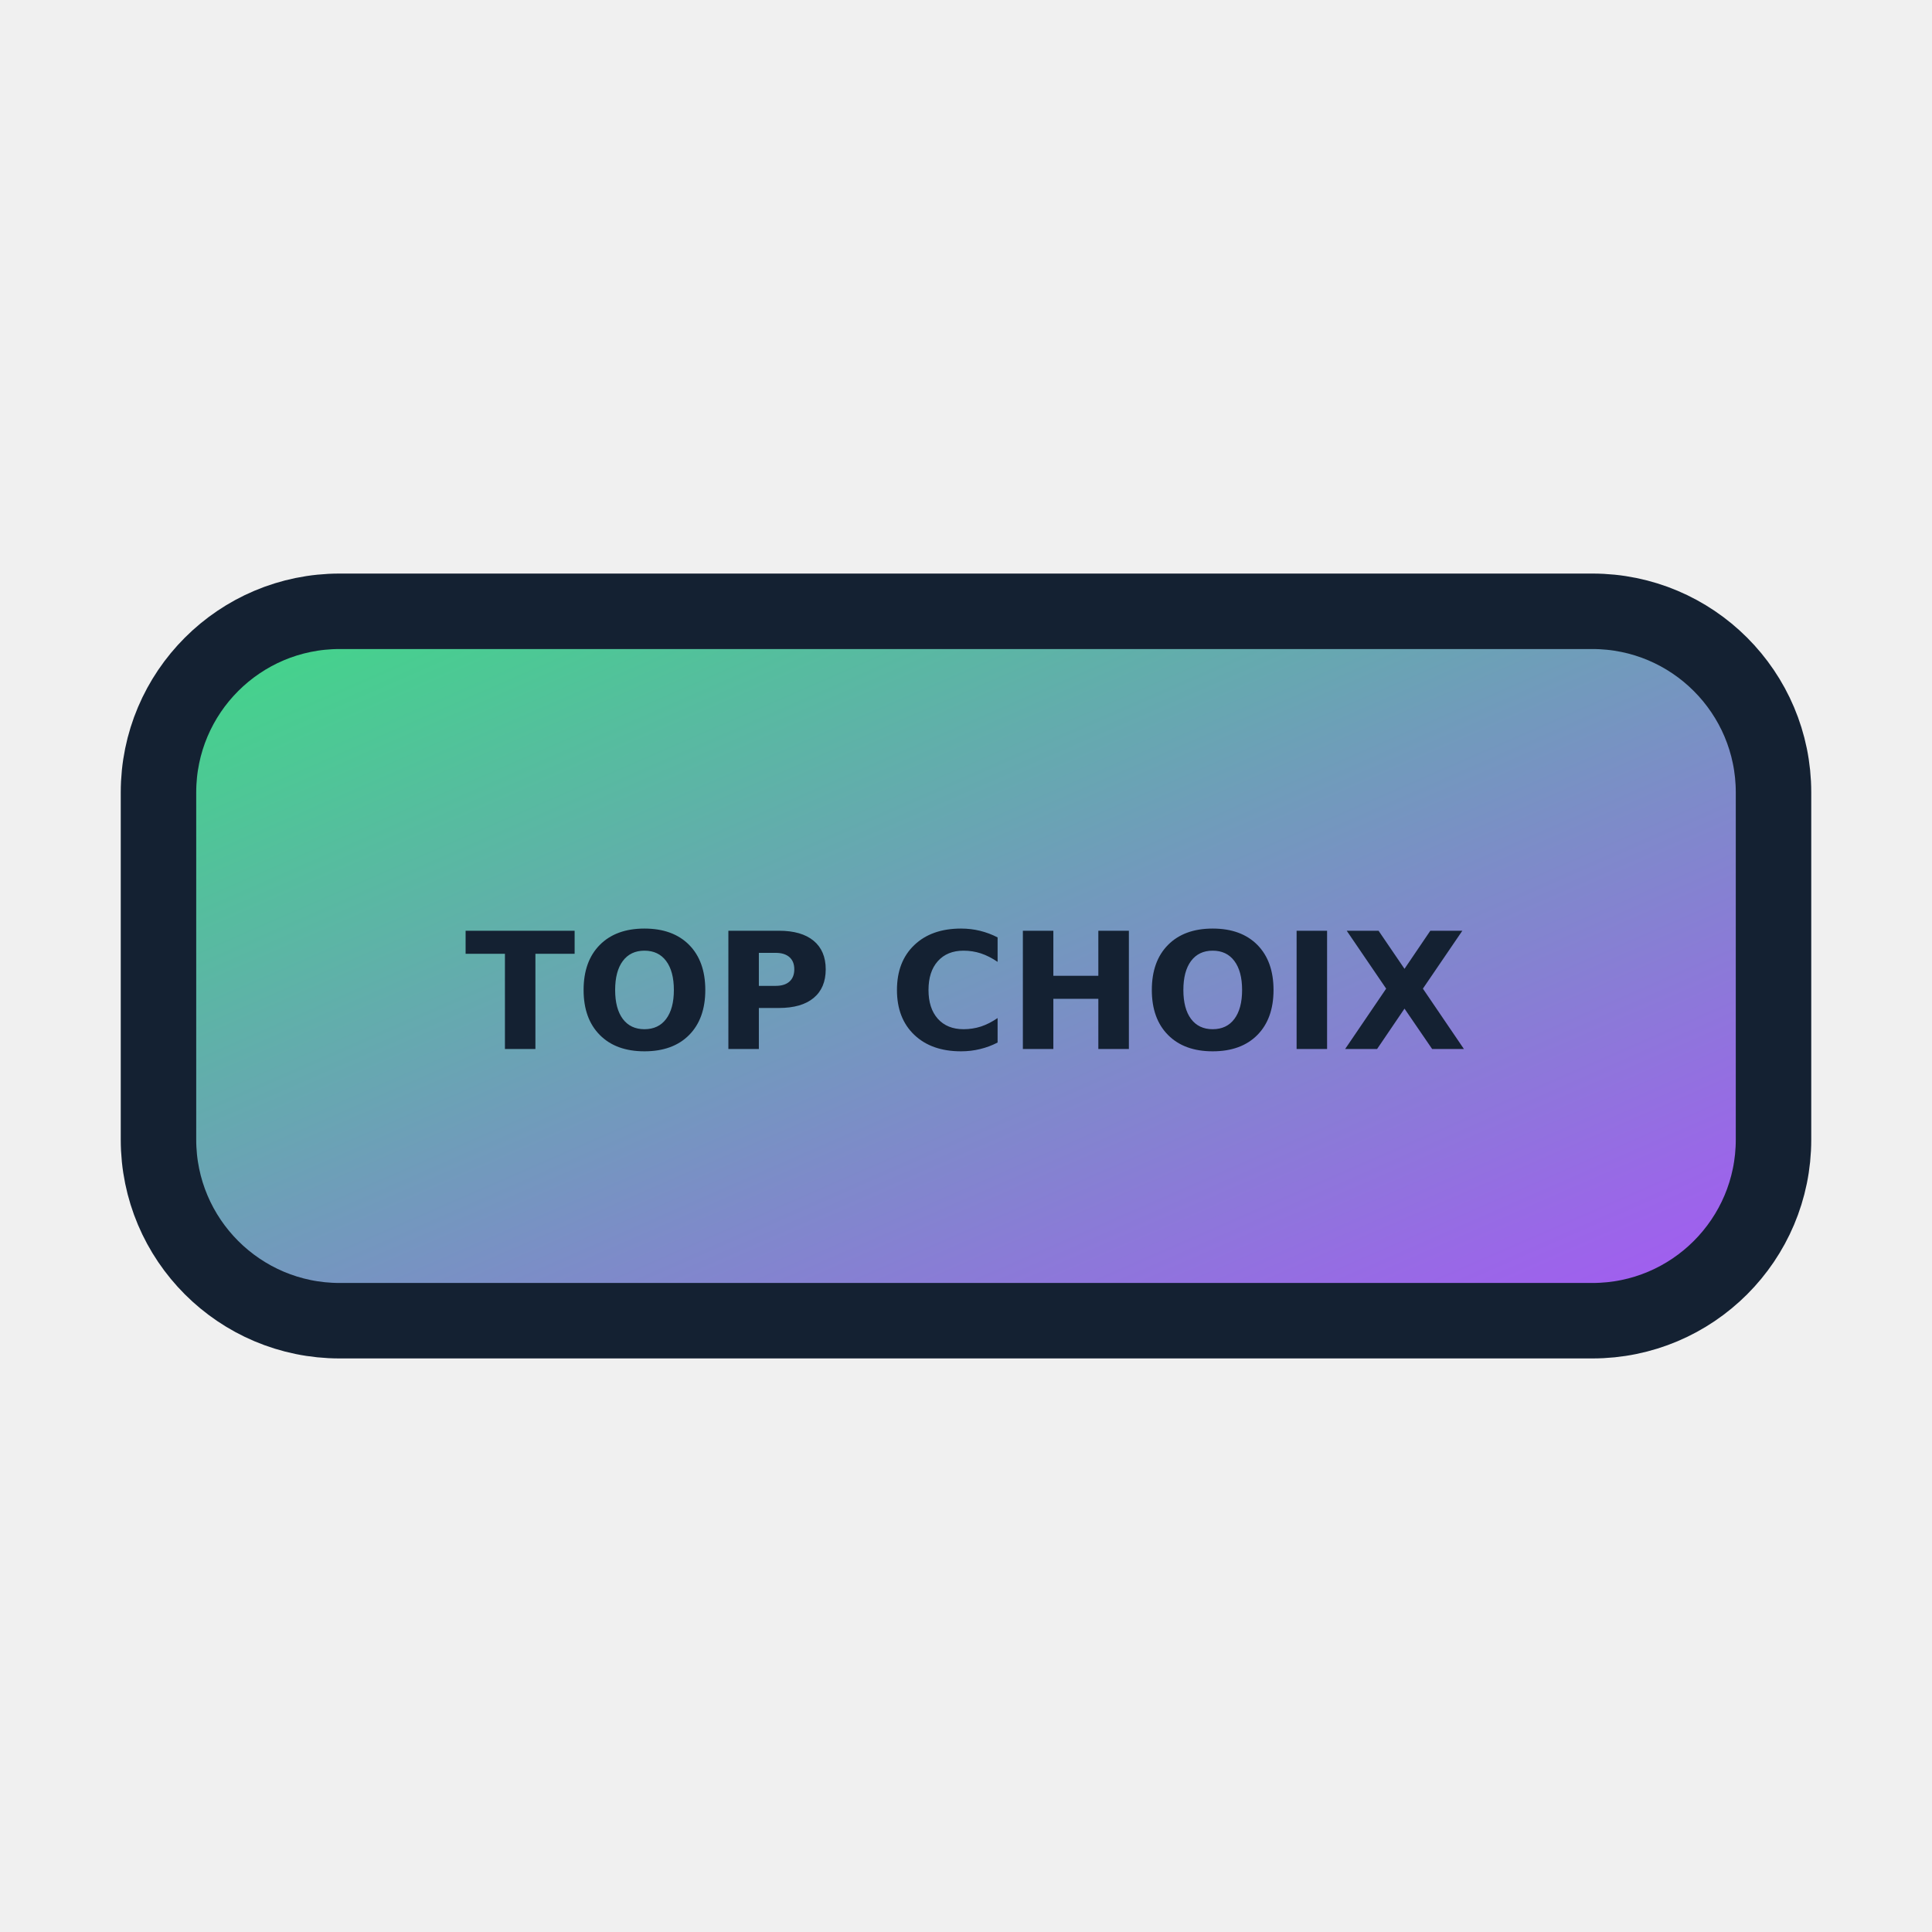
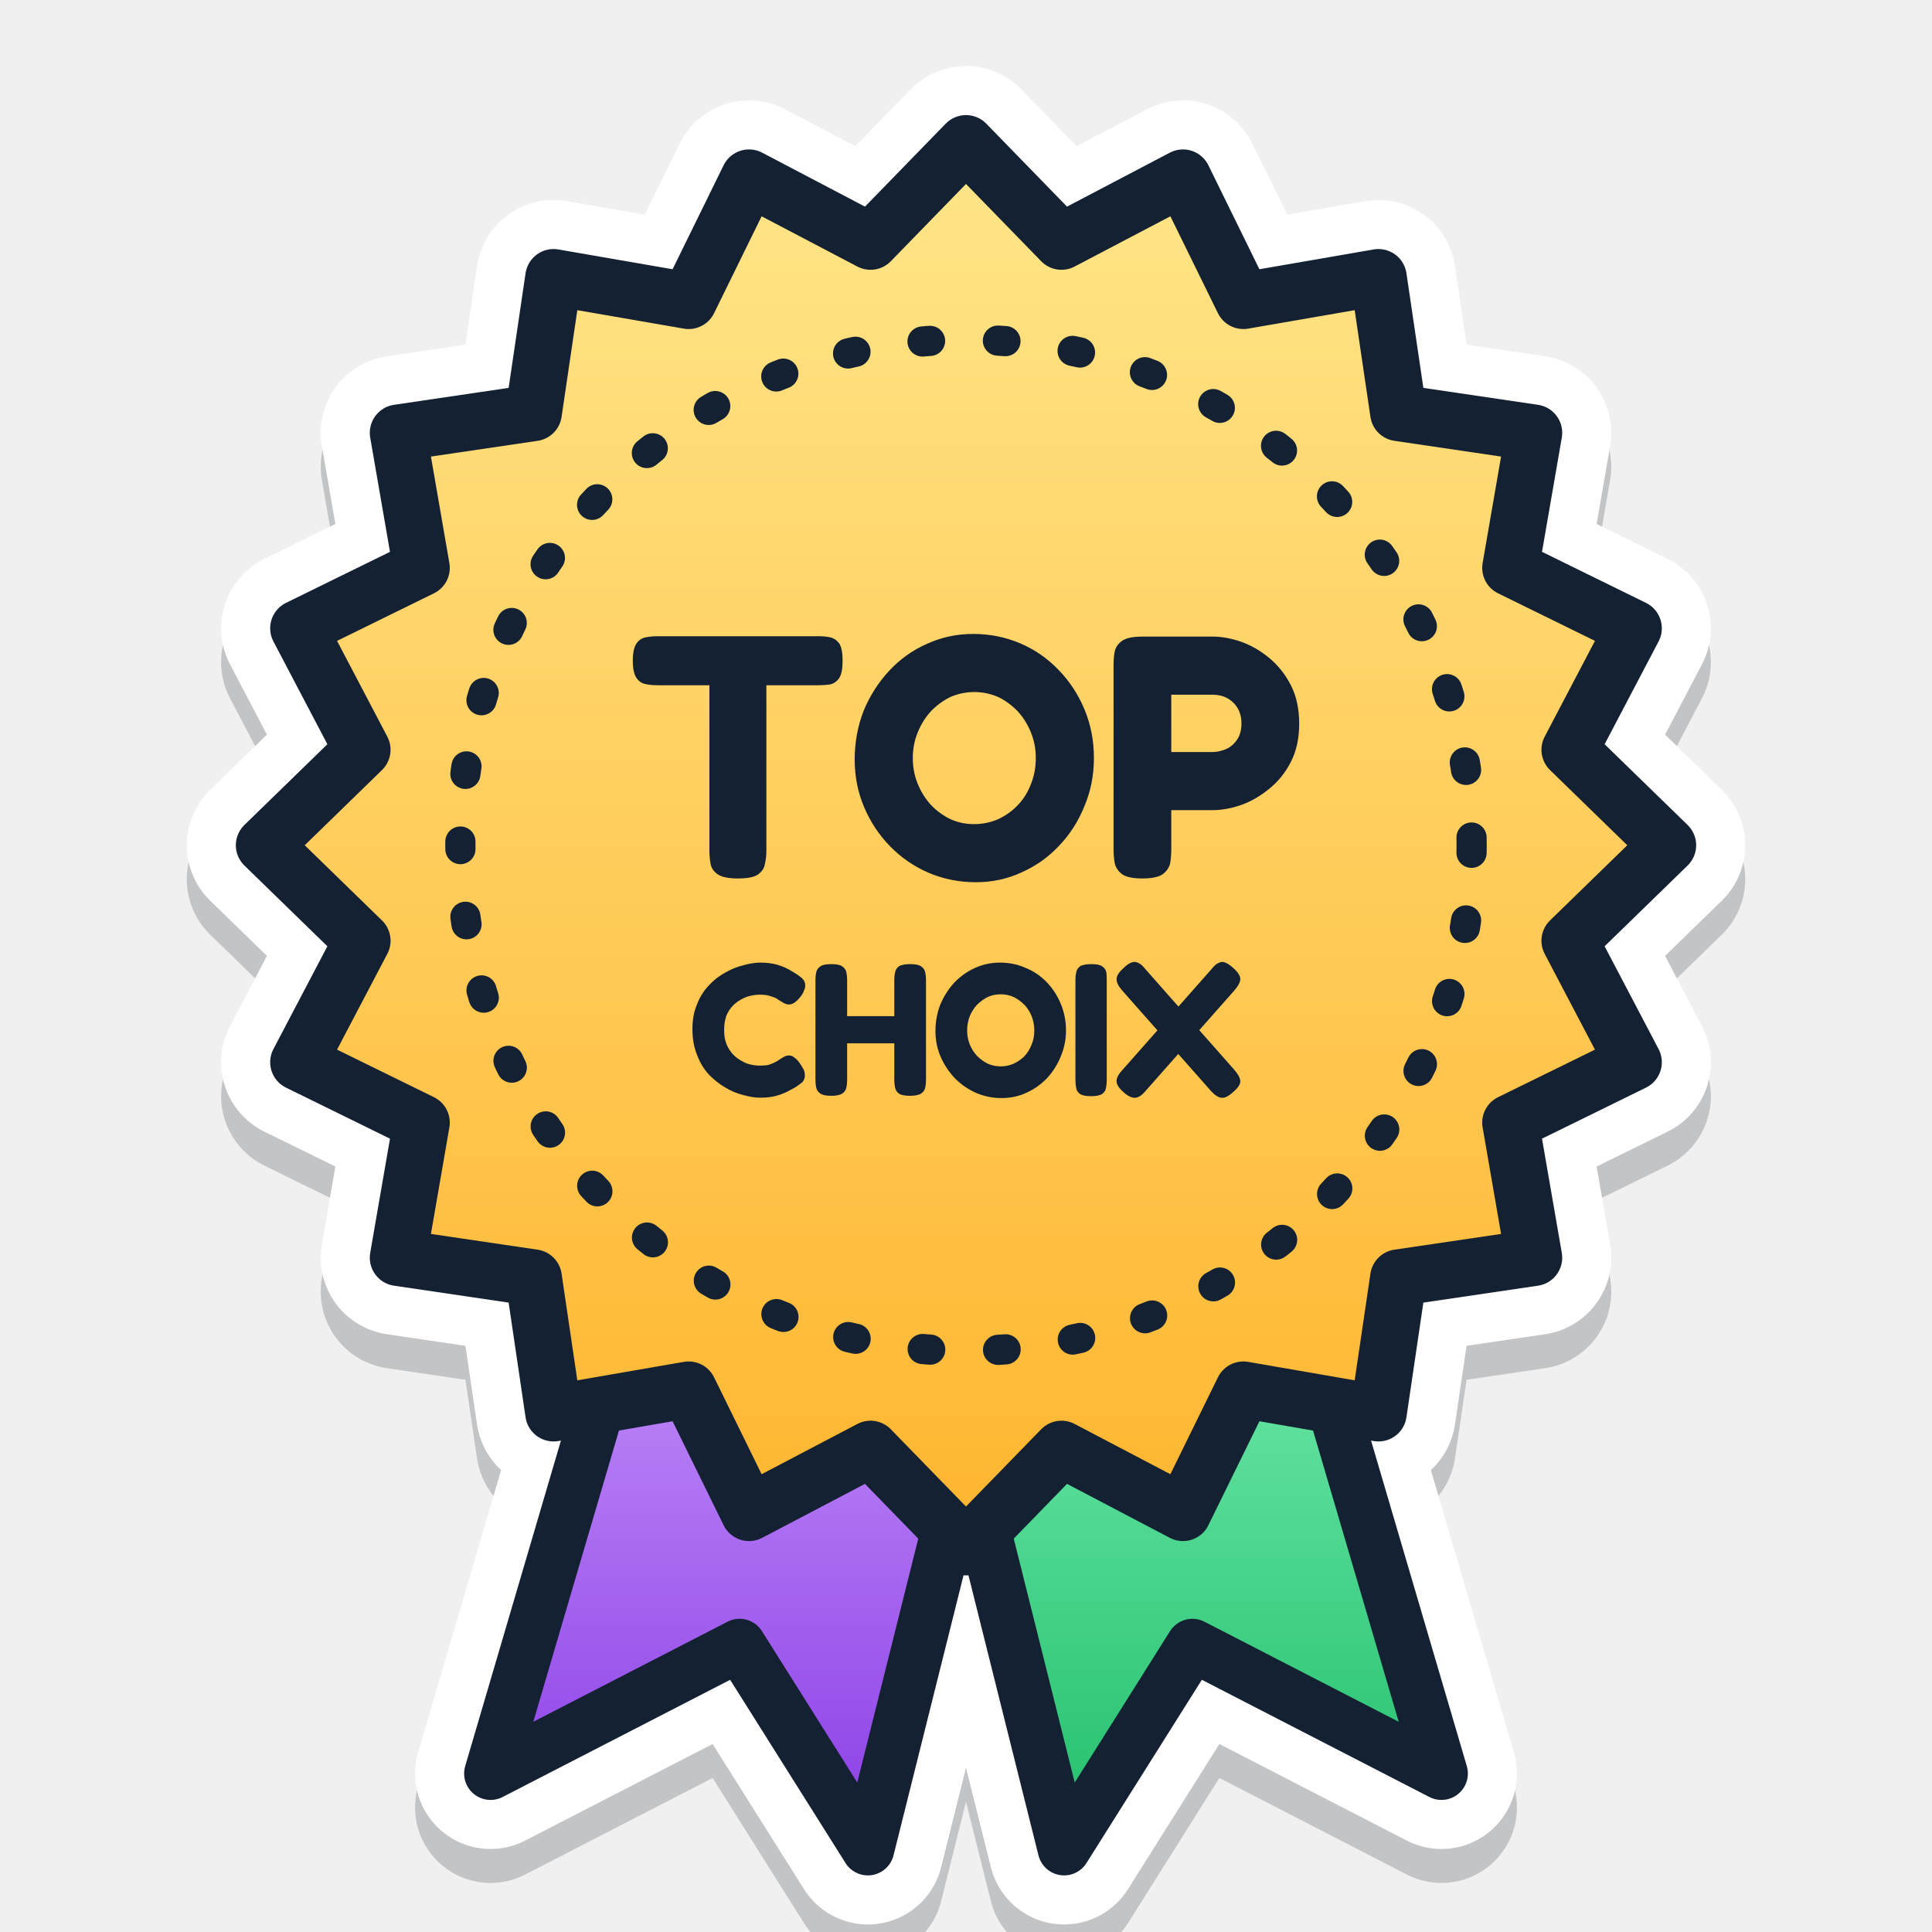
- <svg xmlns="http://www.w3.org/2000/svg" width="512" height="512" viewBox="0 0 512 512" role="img" aria-label="Top choix">
+ <svg xmlns="http://www.w3.org/2000/svg" width="512" height="512" viewBox="0 0 512 512" role="img" aria-labelledby="nxs06-top-choix-t">
  <defs>
-     <linearGradient id="spectrum" x1="0" x2="1" y1="0" y2="1">
-       <stop stop-color="#3DDC84" />
-       <stop offset="1" stop-color="#A855F7" />
+     <linearGradient id="nxs06-top-choix-G" x1="0" y1="0" x2="0" y2="1">
+       <stop offset="0" stop-color="#86F7BE" />
+       <stop offset="1" stop-color="#22BE6B" />
+     </linearGradient>
+     <linearGradient id="spectrum" x1="0" y1="0" x2="0" y2="1">
+       <stop offset="0" stop-color="#D2A8FF" />
+       <stop offset="1" stop-color="#8B3DE6" />
+     </linearGradient>
+     <linearGradient id="nxs06-top-choix-Y" x1="0" y1="0" x2="0" y2="1">
+       <stop offset="0" stop-color="#FFE68A" />
+       <stop offset="1" stop-color="#FFB52E" />
    </linearGradient>
  </defs>
+   <g transform="translate(0 9)" opacity=".2" stroke-linecap="round" stroke-linejoin="round">
+     <path d="M180 300 L130 470 L196 436 L230 490 L270 330Z" fill="#0B1220" stroke="#0B1220" style="stroke-width:40" />
+     <path d="M332 300 L382 470 L316 436 L282 490 L242 330Z" fill="#0B1220" stroke="#0B1220" style="stroke-width:40" />
+     <path d="M256 38 L281.3 64 L313.5 47.1 L329.5 79.7 L365.3 73.5 L370.6 109.4 L406.5 114.7 L400.3 150.5 L432.9 166.5 L416 198.7 L442 224 L416 249.3 L432.9 281.5 L400.3 297.5 L406.5 333.3 L370.6 338.6 L365.3 374.5 L329.5 368.3 L313.5 400.9 L281.3 384 L256 410 L230.7 384 L198.5 400.9 L182.5 368.3 L146.7 374.5 L141.4 338.6 L105.5 333.3 L111.7 297.5 L79.1 281.5 L96 249.3 L70 224 L96 198.7 L79.1 166.5 L111.7 150.5 L105.5 114.7 L141.4 109.4 L146.7 73.5 L182.5 79.7 L198.5 47.1 L230.7 64Z" fill="#0B1220" stroke="#0B1220" style="stroke-width:41" />
+   </g>
  <g stroke-linecap="round" stroke-linejoin="round">
-     <rect x="42" y="162" width="428" height="188" rx="48" fill="url(#spectrum)" stroke="#142132" stroke-width="20" />
-     <text x="256" y="278" text-anchor="middle" font-family="DejaVu Sans, sans-serif" font-weight="800" font-size="43" fill="#142132">TOP CHOIX</text>
+     <path d="M180 300 L130 470 L196 436 L230 490 L270 330Z" fill="#FFFFFF" stroke="#FFFFFF" style="stroke-width:40" />
+     <path d="M332 300 L382 470 L316 436 L282 490 L242 330Z" fill="#FFFFFF" stroke="#FFFFFF" style="stroke-width:40" />
+     <path d="M256 38 L281.3 64 L313.5 47.1 L329.5 79.7 L365.3 73.5 L370.6 109.4 L406.5 114.7 L400.3 150.5 L432.9 166.5 L416 198.7 L442 224 L416 249.3 L432.9 281.5 L400.3 297.5 L406.5 333.3 L370.6 338.6 L365.3 374.5 L329.5 368.3 L313.5 400.9 L281.3 384 L256 410 L230.7 384 L198.5 400.9 L182.5 368.3 L146.7 374.5 L141.4 338.6 L105.5 333.3 L111.7 297.5 L79.1 281.5 L96 249.3 L70 224 L96 198.7 L79.1 166.5 L111.7 150.5 L105.5 114.7 L141.4 109.4 L146.7 73.5 L182.5 79.7 L198.5 47.1 L230.7 64Z" fill="#FFFFFF" stroke="#FFFFFF" style="stroke-width:41" />
+   </g>
+   <g stroke-linecap="round" stroke-linejoin="round">
+     <path d="M180 300 L130 470 L196 436 L230 490 L270 330Z" fill="url(#spectrum)" stroke="#142132" stroke-width="14" />
+     <path d="M332 300 L382 470 L316 436 L282 490 L242 330Z" fill="url(#nxs06-top-choix-G)" stroke="#142132" stroke-width="14" />
+     <path d="M256 38 L281.3 64 L313.5 47.1 L329.5 79.7 L365.3 73.5 L370.6 109.4 L406.5 114.7 L400.3 150.5 L432.9 166.5 L416 198.7 L442 224 L416 249.3 L432.9 281.5 L400.3 297.5 L406.5 333.3 L370.6 338.6 L365.3 374.5 L329.5 368.3 L313.5 400.9 L281.3 384 L256 410 L230.7 384 L198.5 400.9 L182.5 368.3 L146.7 374.5 L141.4 338.6 L105.5 333.3 L111.7 297.5 L79.1 281.5 L96 249.3 L70 224 L96 198.7 L79.1 166.5 L111.7 150.5 L105.5 114.7 L141.4 109.4 L146.7 73.5 L182.5 79.7 L198.5 47.1 L230.7 64Z" fill="url(#nxs06-top-choix-Y)" stroke-width="15" stroke="#142132" />
+     <circle cx="256" cy="224" r="134" fill="none" stroke="#142132" stroke-width="8" stroke-dasharray="2 18" />
+     <path d="M216.9 168.6Q218.6 168.6 220 168.9Q221.4 169.2 222.4 170.5Q223.3 171.9 223.3 175.1Q223.3 178.3 222.4 179.7Q221.4 181.1 219.9 181.4Q218.5 181.6 216.8 181.6H203.1V225.4Q203.1 227.3 202.7 229Q202.4 230.7 200.8 231.8Q199.3 232.8 195.5 232.8Q191.8 232.8 190.2 231.7Q188.6 230.6 188.3 228.9Q188 227.2 188 225.3V181.6H174.2Q172.6 181.6 171.1 181.3Q169.6 181 168.7 179.7Q167.7 178.3 167.7 175.1Q167.7 171.9 168.7 170.5Q169.6 169.2 171.1 168.9Q172.7 168.6 174.2 168.6ZM258.6 233.8Q252 233.8 246.1 231.3Q240.3 228.8 235.9 224.3Q231.5 219.8 229 213.9Q226.5 208 226.5 201.3Q226.5 194.4 228.9 188.3Q231.4 182.3 235.7 177.7Q240 173.1 245.7 170.6Q251.4 168 257.9 168Q264.5 168 270.4 170.5Q276.2 173 280.5 177.5Q284.9 182 287.4 188Q289.9 194 289.9 200.9Q289.9 207.7 287.4 213.6Q285 219.6 280.7 224.1Q276.4 228.7 270.7 231.2Q265.1 233.8 258.6 233.8ZM258.1 218.4Q261.5 218.4 264.5 217.1Q267.5 215.7 269.7 213.4Q272 211 273.2 207.8Q274.5 204.6 274.5 200.9Q274.5 197.3 273.2 194.1Q271.9 190.9 269.7 188.5Q267.4 186.1 264.5 184.7Q261.5 183.4 258.2 183.4Q254.9 183.4 251.9 184.7Q249 186.1 246.7 188.5Q244.5 190.9 243.2 194.1Q241.9 197.3 241.9 200.9Q241.9 204.5 243.2 207.7Q244.5 210.9 246.7 213.3Q249 215.7 251.9 217.1Q254.8 218.4 258.1 218.4ZM302.7 232.8Q299 232.8 297.4 231.7Q295.8 230.5 295.4 228.7Q295.1 226.9 295.1 225V176.3Q295.1 174.4 295.4 172.7Q295.8 170.9 297.4 169.8Q299 168.7 302.8 168.7H321.3Q325 168.7 329 170.1Q332.9 171.5 336.4 174.4Q339.9 177.3 342.1 181.6Q344.3 185.9 344.3 191.8Q344.3 197.6 342.1 201.9Q339.9 206.2 336.4 209Q332.9 211.9 329 213.3Q325 214.7 321.3 214.7H310.4V225.1Q310.4 227 310.1 228.8Q309.7 230.5 308.1 231.7Q306.5 232.8 302.7 232.8ZM310.4 199.3H321.3Q322.9 199.3 324.7 198.6Q326.5 197.9 327.7 196.2Q329 194.5 329 191.7Q329 189.4 328 187.7Q327 186 325.2 185Q323.5 184.1 321.3 184.1H310.4Z" fill="#142132" stroke="none" />
+     <path d="M201.5 290.9Q199.4 290.9 197 290.2Q194.5 289.6 192.2 288.2Q189.8 286.8 187.8 284.7Q185.8 282.5 184.7 279.5Q183.5 276.6 183.5 272.7Q183.5 269 184.7 266.2Q185.8 263.3 187.8 261.2Q189.7 259.1 192.1 257.8Q194.5 256.4 197 255.8Q199.4 255.1 201.6 255.1Q204.1 255.1 206.1 255.7Q208 256.3 209.2 257Q210.4 257.7 210.7 257.9Q211.7 258.5 212.5 259.2Q213.4 260 213.4 261.2Q213.4 261.8 213.1 262.4Q212.9 263.1 212.4 263.8Q211.5 265 210.7 265.6Q209.9 266.2 209.1 266.2Q208.4 266.2 207.9 265.9Q207.3 265.6 206.5 265.1Q206.2 264.9 205.6 264.5Q204.9 264.2 203.9 263.9Q202.9 263.6 201.3 263.6Q199.8 263.6 198.1 264.1Q196.4 264.7 195 265.8Q193.6 266.9 192.7 268.7Q191.9 270.5 191.9 273Q191.9 275.5 192.8 277.3Q193.7 279.1 195.1 280.2Q196.5 281.3 198.1 281.9Q199.8 282.4 201.3 282.4Q202.7 282.4 203.7 282.2Q204.6 281.9 205.4 281.5Q206.2 281.1 206.7 280.7Q207.3 280.3 207.9 280Q208.5 279.7 209.1 279.7Q209.9 279.7 210.7 280.4Q211.5 281 212.3 282.3Q212.8 283.1 213.1 283.7Q213.3 284.4 213.3 285Q213.3 286.2 212.5 286.9Q211.6 287.6 210.7 288.2Q210.3 288.4 209.2 289Q208 289.7 206.1 290.3Q204.2 290.9 201.5 290.9ZM241.1 290.4Q239.1 290.4 238.2 289.8Q237.4 289.2 237.2 288.2Q237 287.2 237 286.2V259.6Q237 258.6 237.2 257.7Q237.4 256.7 238.2 256.1Q239.1 255.5 241.2 255.5Q243.3 255.5 244.1 256.1Q245 256.7 245.2 257.7Q245.4 258.6 245.4 259.7V286.2Q245.4 287.3 245.2 288.2Q245 289.2 244.1 289.8Q243.2 290.4 241.1 290.4ZM220.3 290.4Q218.2 290.4 217.4 289.8Q216.5 289.2 216.3 288.2Q216.1 287.2 216.1 286.2V259.6Q216.1 258.6 216.3 257.7Q216.5 256.7 217.4 256.1Q218.2 255.5 220.3 255.5Q222.4 255.5 223.2 256.1Q224.1 256.7 224.3 257.7Q224.5 258.6 224.5 259.7V286.2Q224.5 287.3 224.3 288.2Q224.1 289.2 223.2 289.8Q222.3 290.4 220.3 290.4ZM223.5 276.5V269.3H237.8L237.8 276.5ZM265.4 291Q261.8 291 258.6 289.6Q255.5 288.2 253.1 285.8Q250.7 283.3 249.3 280.1Q247.9 276.9 247.9 273.3Q247.9 269.5 249.2 266.2Q250.6 262.9 252.9 260.4Q255.3 257.9 258.4 256.5Q261.5 255.1 265 255.1Q268.7 255.1 271.8 256.5Q275 257.8 277.4 260.3Q279.8 262.8 281.1 266Q282.5 269.3 282.5 273.1Q282.5 276.7 281.1 280Q279.8 283.2 277.5 285.7Q275.1 288.2 272 289.6Q269 291 265.4 291ZM265.2 282.6Q267 282.6 268.6 281.9Q270.3 281.1 271.5 279.9Q272.7 278.6 273.4 276.8Q274.1 275.1 274.1 273.1Q274.1 271.1 273.4 269.3Q272.7 267.6 271.5 266.3Q270.2 265 268.6 264.2Q267 263.5 265.2 263.5Q263.4 263.5 261.8 264.2Q260.2 265 258.9 266.3Q257.7 267.6 257 269.3Q256.3 271.1 256.3 273.1Q256.3 275 257 276.8Q257.7 278.5 258.9 279.8Q260.2 281.1 261.8 281.9Q263.4 282.6 265.2 282.6ZM289.1 290.5Q287.1 290.5 286.2 289.9Q285.3 289.2 285.2 288.3Q285 287.3 285 286.2V259.6Q285 258.6 285.2 257.7Q285.4 256.7 286.2 256.1Q287.1 255.5 289.2 255.5Q291.3 255.5 292.1 256.1Q293 256.7 293.2 257.7Q293.3 258.6 293.3 259.7V286.3Q293.3 287.3 293.1 288.3Q293 289.2 292.1 289.9Q291.2 290.5 289.1 290.5ZM326.8 289.4Q325.6 290.5 324.7 290.8Q323.7 291.1 322.9 290.7Q322 290.3 320.9 289.1L297.4 262.5Q295.9 260.8 295.9 259.5Q295.9 258.2 297.7 256.6Q298.9 255.4 299.8 255.1Q300.8 254.7 301.7 255.2Q302.6 255.6 303.6 256.9L327.1 283.5Q328.6 285.2 328.7 286.5Q328.7 287.8 326.8 289.4ZM297.7 289.4Q295.9 287.8 295.9 286.5Q295.9 285.2 297.5 283.5L321 256.9Q322 255.6 322.9 255.2Q323.8 254.7 324.7 255.1Q325.6 255.4 326.9 256.6Q328.7 258.2 328.7 259.5Q328.6 260.8 327.1 262.5L303.6 289.1Q302.6 290.3 301.7 290.7Q300.8 291.1 299.9 290.8Q298.9 290.5 297.7 289.4Z" fill="#142132" stroke="none" />
  </g>
</svg>
